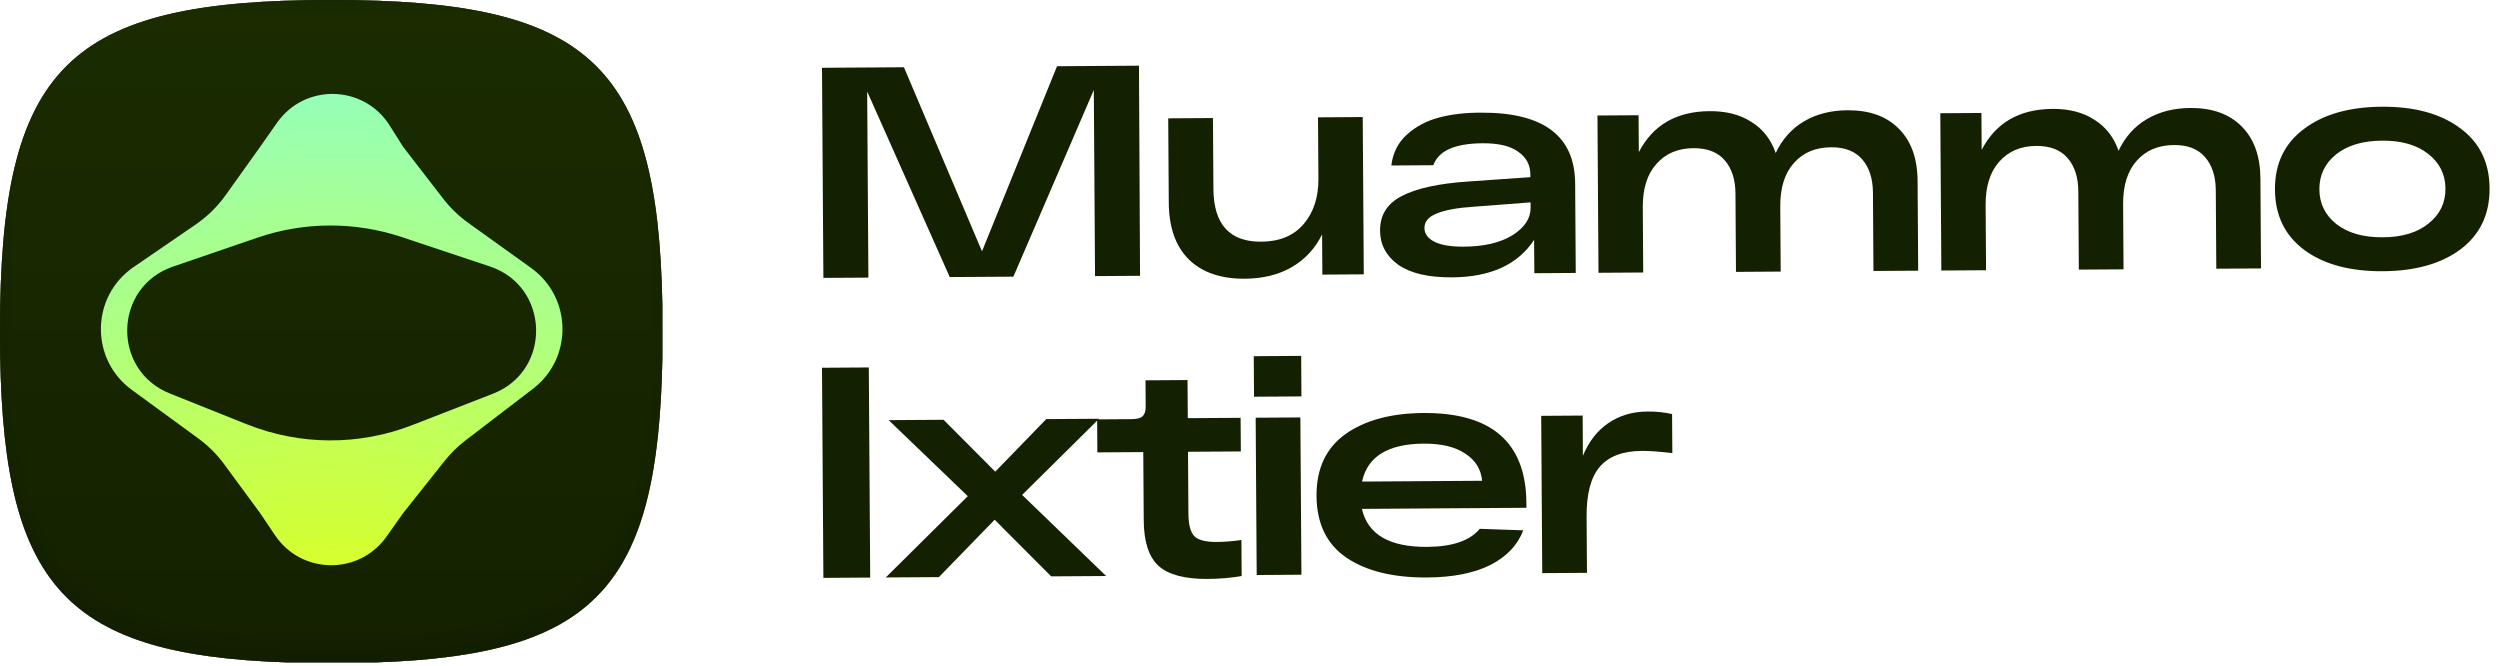
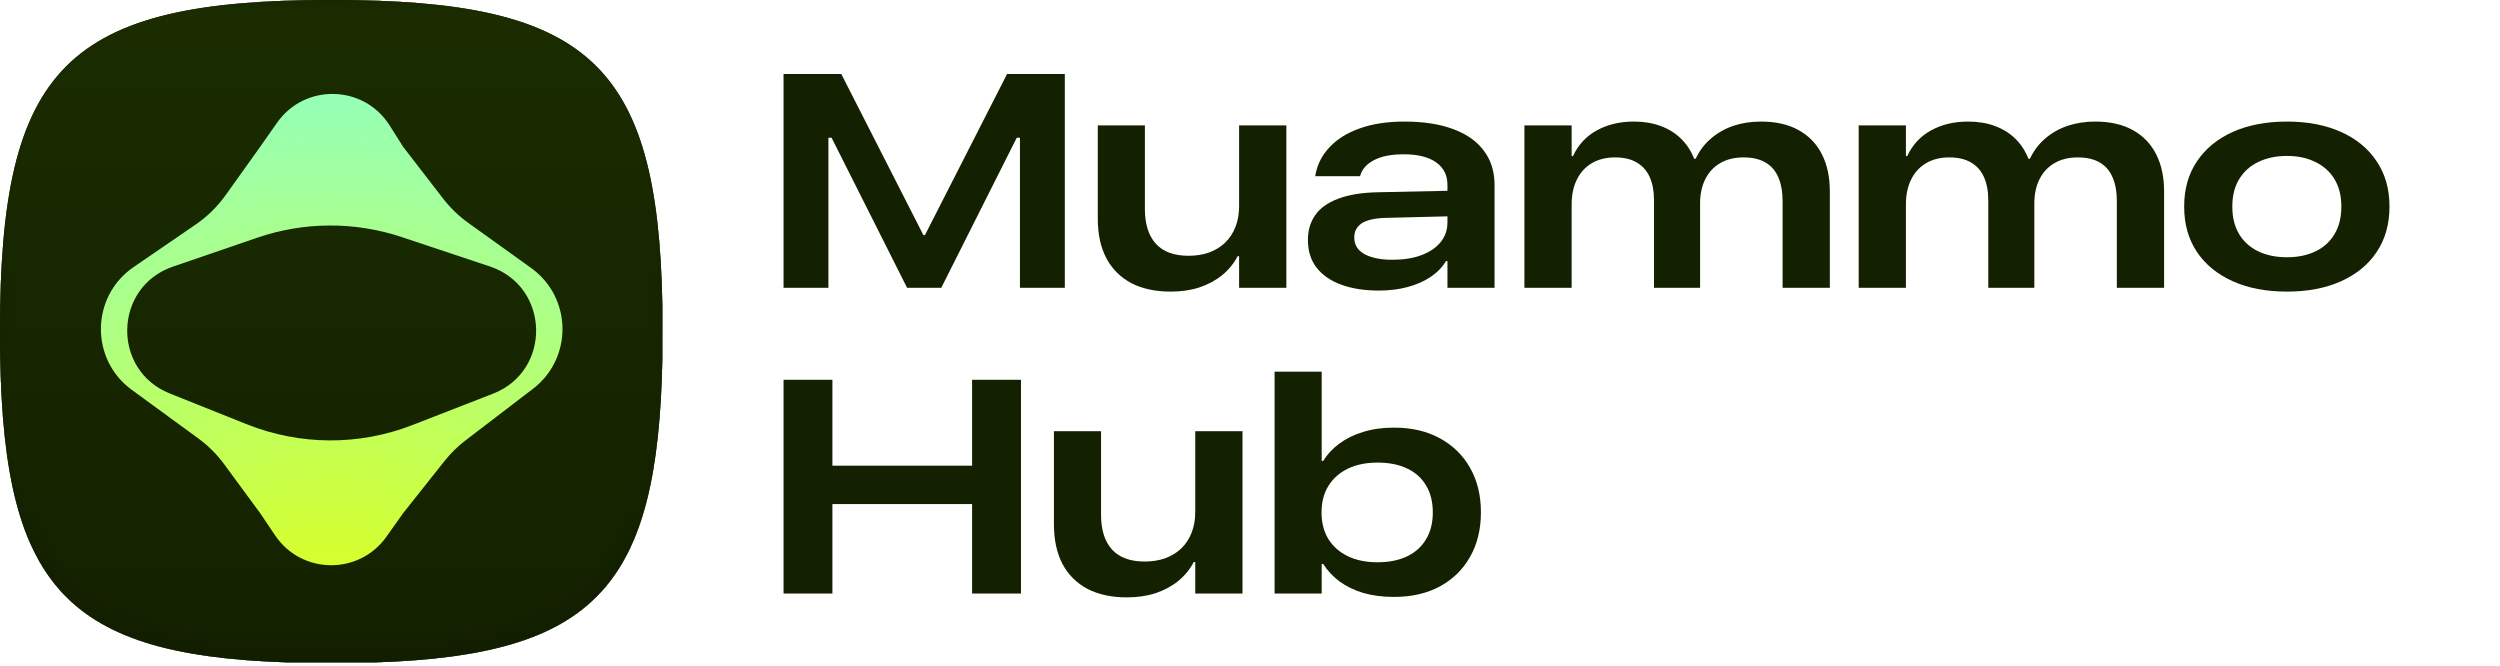
<svg xmlns="http://www.w3.org/2000/svg" width="139" height="37" viewBox="0 0 139 37" fill="none">
-   <path d="M58.771 3.682L63.327 3.652L63.387 15.335L60.884 15.352L60.816 5.004L56.344 15.382L52.806 15.405L48.215 5.087L48.283 15.435L45.78 15.451L45.703 3.769L50.259 3.739L54.599 13.975L58.771 3.682Z" fill="#142100" />
-   <path d="M73.281 6.524L75.768 6.508L75.826 15.253L73.523 15.268L73.508 13.032C73.124 13.813 72.566 14.418 71.834 14.846C71.103 15.273 70.231 15.49 69.218 15.497C67.872 15.506 66.829 15.146 66.09 14.416C65.362 13.687 64.993 12.637 64.984 11.269L64.953 6.579L67.44 6.563L67.466 10.502C67.479 12.471 68.365 13.45 70.123 13.438C71.146 13.431 71.934 13.104 72.486 12.454C73.038 11.806 73.311 10.964 73.304 9.929L73.281 6.524Z" fill="#142100" />
-   <path d="M82.412 6.264C85.84 6.263 87.562 7.576 87.579 10.202L87.612 15.175L85.309 15.191L85.296 13.338C84.393 14.713 82.873 15.407 80.737 15.421C79.424 15.43 78.427 15.197 77.745 14.723C77.074 14.238 76.736 13.606 76.731 12.827C76.725 11.959 77.127 11.317 77.937 10.9C78.757 10.472 79.99 10.202 81.637 10.091L85.09 9.851L85.089 9.701C85.085 9.167 84.86 8.745 84.413 8.437C83.977 8.117 83.314 7.96 82.424 7.966C80.888 7.976 79.978 8.383 79.695 9.186L77.358 9.201C77.442 8.5 77.733 7.925 78.231 7.476C78.729 7.028 79.328 6.712 80.028 6.53C80.727 6.347 81.522 6.258 82.412 6.264ZM81.394 13.714C82.517 13.707 83.417 13.495 84.093 13.079C84.769 12.652 85.105 12.143 85.101 11.553L85.099 11.253L81.963 11.491C81.029 11.553 80.334 11.68 79.879 11.872C79.424 12.053 79.198 12.321 79.2 12.677C79.202 13 79.388 13.255 79.756 13.441C80.124 13.628 80.67 13.719 81.394 13.714Z" fill="#142100" />
-   <path d="M102.72 6.13C103.933 6.122 104.881 6.46 105.564 7.146C106.258 7.831 106.61 8.802 106.618 10.06L106.651 15.05L104.164 15.066L104.136 10.71C104.13 9.931 103.932 9.315 103.539 8.861C103.147 8.408 102.572 8.184 101.816 8.189C100.937 8.194 100.243 8.488 99.735 9.07C99.227 9.641 98.976 10.444 98.983 11.479L99.007 15.1L96.52 15.117L96.492 10.761C96.487 9.982 96.288 9.366 95.895 8.912C95.503 8.458 94.923 8.234 94.155 8.239C93.287 8.245 92.599 8.539 92.091 9.121C91.583 9.691 91.332 10.494 91.339 11.529L91.363 15.151L88.876 15.167L88.819 6.422L91.105 6.407L91.119 8.459C91.899 6.952 93.212 6.192 95.059 6.18C95.983 6.174 96.757 6.375 97.383 6.782C98.02 7.179 98.469 7.754 98.73 8.509C99.092 7.739 99.617 7.152 100.304 6.746C100.991 6.341 101.796 6.136 102.72 6.13Z" fill="#142100" />
-   <path d="M121.782 6.004C122.995 5.996 123.943 6.335 124.626 7.02C125.321 7.705 125.672 8.677 125.68 9.934L125.713 14.924L123.226 14.941L123.198 10.584C123.193 9.806 122.994 9.189 122.601 8.736C122.209 8.282 121.634 8.058 120.878 8.063C119.999 8.069 119.305 8.362 118.797 8.944C118.289 9.515 118.039 10.318 118.045 11.353L118.069 14.975L115.583 14.991L115.554 10.635C115.549 9.856 115.35 9.24 114.957 8.786C114.565 8.333 113.985 8.108 113.217 8.113C112.349 8.119 111.661 8.413 111.153 8.995C110.645 9.566 110.395 10.368 110.401 11.403L110.425 15.025L107.939 15.041L107.881 6.296L110.167 6.281L110.181 8.334C110.961 6.826 112.275 6.067 114.122 6.054C115.045 6.048 115.82 6.249 116.446 6.657C117.082 7.053 117.531 7.629 117.792 8.384C118.154 7.613 118.679 7.026 119.366 6.621C120.053 6.216 120.859 6.01 121.782 6.004Z" fill="#142100" />
-   <path d="M128.129 13.907C127.044 13.102 126.497 11.981 126.488 10.546C126.478 9.111 127.011 7.989 128.085 7.181C129.159 6.361 130.608 5.946 132.433 5.934C134.246 5.922 135.695 6.318 136.78 7.123C137.865 7.917 138.412 9.032 138.421 10.467C138.431 11.903 137.898 13.03 136.824 13.849C135.75 14.658 134.307 15.068 132.493 15.08C130.668 15.092 129.214 14.701 128.129 13.907ZM129.88 8.588C129.26 9.092 128.953 9.74 128.958 10.53C128.963 11.32 129.279 11.963 129.905 12.46C130.543 12.956 131.401 13.201 132.481 13.194C133.56 13.187 134.409 12.931 135.029 12.426C135.66 11.921 135.973 11.274 135.968 10.483C135.962 9.694 135.641 9.05 135.004 8.554C134.377 8.057 133.524 7.812 132.445 7.82C131.366 7.827 130.511 8.083 129.88 8.588Z" fill="#142100" />
-   <path d="M45.78 32.13L45.703 20.447L48.306 20.43L48.383 32.113L45.78 32.13Z" fill="#142100" />
-   <path d="M61.5 32.026L58.445 32.046L55.303 28.896L52.203 32.087L49.249 32.107L53.809 27.587L49.409 23.36L52.463 23.34L55.336 26.225L58.171 23.302L61.108 23.283L56.83 27.517L61.5 32.026Z" fill="#142100" />
-   <path d="M68.991 25.1L66.053 25.119L66.076 28.541C66.08 29.164 66.188 29.586 66.401 29.807C66.614 30.028 67.032 30.137 67.655 30.133C68.078 30.13 68.534 30.094 69.023 30.024L69.036 32.026C68.436 32.13 67.808 32.185 67.151 32.189C65.883 32.197 64.975 31.959 64.426 31.473C63.878 30.976 63.599 30.132 63.592 28.941L63.566 25.136L61.013 25.153L61.001 23.317L62.92 23.304C63.209 23.302 63.409 23.251 63.52 23.15C63.642 23.038 63.702 22.86 63.7 22.615L63.69 21.146L66.027 21.131L66.041 23.25L68.978 23.231L68.991 25.1Z" fill="#142100" />
-   <path d="M69.724 22.058L69.709 19.805L72.346 19.787L72.36 22.04L69.724 22.058ZM69.872 31.971L69.815 23.225L72.301 23.209L72.359 31.954L69.872 31.971Z" fill="#142100" />
-   <path d="M84.868 27.966L84.87 28.233L75.724 28.294C76.045 29.716 77.251 30.42 79.343 30.406C80.756 30.397 81.733 30.062 82.274 29.402L84.694 29.486C84.377 30.312 83.764 30.956 82.855 31.418C81.945 31.869 80.778 32.099 79.354 32.108C77.463 32.121 75.963 31.753 74.857 31.003C73.762 30.254 73.209 29.111 73.199 27.576C73.189 26.063 73.721 24.919 74.795 24.144C75.88 23.369 77.33 22.976 79.144 22.963C82.938 22.939 84.846 24.606 84.868 27.966ZM79.155 24.666C77.174 24.679 76.033 25.382 75.73 26.775L82.406 26.731C82.346 26.086 82.031 25.582 81.462 25.218C80.903 24.843 80.134 24.659 79.155 24.666Z" fill="#142100" />
-   <path d="M91.598 22.881C92.099 22.878 92.555 22.925 92.968 23.023L92.982 25.192C92.247 25.108 91.685 25.067 91.296 25.07C90.227 25.077 89.445 25.371 88.948 25.953C88.451 26.535 88.207 27.46 88.215 28.729L88.236 31.85L85.749 31.866L85.691 23.121L87.995 23.105L88.009 25.342C88.338 24.55 88.807 23.946 89.416 23.53C90.036 23.103 90.764 22.887 91.598 22.881Z" fill="#142100" />
-   <g filter="url(#filter0_i_107_161)">
-     <path d="M36.826 16.957C36.575 3.436 32.655 0 18.42 0C3.684 0 0 3.687 0 18.433C0 32.32 3.263 36.397 15.946 36.826H20.893C33.115 36.413 36.589 32.611 36.826 19.91V16.957Z" fill="url(#paint0_linear_107_161)" />
+   <g filter="url(#filter0_i_11194_10441)">
+     <path d="M36.826 16.957C36.575 3.436 32.655 0 18.42 0C3.684 0 0 3.687 0 18.433C0 32.32 3.263 36.397 15.946 36.826H20.893C33.115 36.413 36.589 32.611 36.826 19.91V16.957Z" fill="url(#paint0_linear_11194_10441)" />
  </g>
-   <g filter="url(#filter1_i_107_161)">
-     <path d="M36.826 16.957C36.575 3.436 32.655 0 18.42 0C3.684 0 0 3.687 0 18.433C0 32.32 3.263 36.397 15.946 36.826H20.893C33.115 36.413 36.589 32.611 36.826 19.91V16.957Z" fill="url(#paint1_linear_107_161)" />
+   <g filter="url(#filter1_i_11194_10441)">
+     <path d="M36.826 16.957C36.575 3.436 32.655 0 18.42 0C3.684 0 0 3.687 0 18.433C0 32.32 3.263 36.397 15.946 36.826H20.893C33.115 36.413 36.589 32.611 36.826 19.91V16.957Z" fill="url(#paint1_linear_11194_10441)" />
  </g>
-   <path fill-rule="evenodd" clip-rule="evenodd" d="M15.404 6.824C16.947 4.625 20.23 4.705 21.664 6.976L22.41 8.157L24.633 11.038C25.03 11.553 25.5 12.008 26.029 12.387L29.531 14.9C31.812 16.537 31.863 19.912 29.633 21.617L25.891 24.479C25.453 24.813 25.059 25.201 24.716 25.632L22.41 28.536L21.485 29.841C19.963 31.987 16.764 31.948 15.295 29.764L14.468 28.536L12.466 25.813C12.062 25.263 11.575 24.777 11.023 24.374L7.325 21.674C4.996 19.973 5.048 16.48 7.427 14.85L10.881 12.483C11.525 12.041 12.088 11.489 12.542 10.854L14.468 8.157L15.404 6.824ZM22.338 13.181C19.729 12.312 16.906 12.324 14.305 13.216L9.615 14.824C6.315 15.955 6.199 20.58 9.438 21.875L13.723 23.589C16.674 24.77 19.963 24.786 22.926 23.634L27.41 21.89C30.693 20.613 30.578 15.928 27.236 14.814L22.338 13.181Z" fill="url(#paint2_radial_107_161)" />
+   <path fill-rule="evenodd" clip-rule="evenodd" d="M15.404 6.824C16.947 4.625 20.23 4.705 21.664 6.976L22.411 8.157L24.633 11.038C25.03 11.553 25.501 12.008 26.029 12.387L29.531 14.9C31.812 16.537 31.863 19.912 29.634 21.617L25.891 24.479C25.453 24.813 25.059 25.201 24.716 25.632L22.411 28.536L21.485 29.841C19.963 31.987 16.764 31.948 15.295 29.765L14.468 28.536L12.466 25.814C12.062 25.263 11.575 24.777 11.023 24.374L7.325 21.674C4.996 19.973 5.049 16.48 7.427 14.85L10.881 12.483C11.526 12.041 12.088 11.49 12.542 10.854L14.468 8.157L15.404 6.824ZM22.338 13.181C19.729 12.312 16.906 12.324 14.305 13.216L9.615 14.824C6.315 15.955 6.199 20.58 9.438 21.876L13.723 23.589C16.674 24.77 19.963 24.786 22.926 23.634L27.41 21.89C30.693 20.613 30.578 15.928 27.236 14.814L22.338 13.181Z" fill="url(#paint2_radial_11194_10441)" />
+   <path d="M43.565 16V4.116H46.776L51.339 13.068H51.429L55.992 4.116H59.204V16H56.709V7.657H55.638L57.672 5.392L52.335 16H50.433L45.096 5.392L47.139 7.657H46.06V16H43.565Z" fill="#142100" />
+   <path d="M65.089 16.214C64.243 16.214 63.516 16.058 62.907 15.745C62.303 15.426 61.839 14.965 61.515 14.361C61.196 13.757 61.037 13.021 61.037 12.154V6.973H63.656V11.618C63.656 12.459 63.859 13.104 64.266 13.554C64.672 13.998 65.276 14.221 66.077 14.221C66.5 14.221 66.882 14.161 67.222 14.04C67.568 13.913 67.865 13.732 68.112 13.496C68.364 13.255 68.556 12.964 68.688 12.623C68.825 12.283 68.894 11.898 68.894 11.47V6.973H71.521V16H68.894V14.246H68.812C68.603 14.646 68.32 14.995 67.963 15.291C67.606 15.582 67.186 15.81 66.703 15.975C66.22 16.134 65.682 16.214 65.089 16.214Z" fill="#142100" />
+   <path d="M76.665 16.156C75.874 16.156 75.183 16.049 74.59 15.835C73.996 15.621 73.535 15.305 73.206 14.888C72.882 14.471 72.72 13.957 72.72 13.348V13.331C72.72 12.81 72.855 12.354 73.124 11.964C73.393 11.575 73.818 11.27 74.4 11.05C74.982 10.825 75.737 10.704 76.665 10.688L81.779 10.581V11.997L77.077 12.113C76.445 12.129 75.99 12.231 75.71 12.417C75.435 12.604 75.298 12.862 75.298 13.191V13.208C75.298 13.62 75.493 13.93 75.882 14.139C76.272 14.342 76.783 14.443 77.414 14.443C78.035 14.443 78.573 14.358 79.028 14.188C79.49 14.012 79.847 13.771 80.099 13.463C80.352 13.15 80.478 12.782 80.478 12.36V10.284C80.478 9.741 80.267 9.321 79.844 9.024C79.427 8.728 78.825 8.579 78.04 8.579C77.365 8.579 76.824 8.684 76.418 8.892C76.011 9.096 75.751 9.378 75.635 9.741L75.619 9.798H73.132L73.14 9.708C73.25 9.126 73.513 8.615 73.931 8.176C74.348 7.731 74.905 7.385 75.603 7.138C76.305 6.886 77.134 6.759 78.09 6.759C79.149 6.759 80.052 6.899 80.799 7.179C81.546 7.454 82.114 7.855 82.504 8.382C82.899 8.903 83.097 9.538 83.097 10.284V16H80.478V14.517H80.396C80.192 14.858 79.907 15.152 79.539 15.399C79.177 15.64 78.751 15.827 78.263 15.959C77.774 16.09 77.241 16.156 76.665 16.156Z" fill="#142100" />
+   <path d="M84.757 16V6.973H87.384V8.678H87.458C87.749 8.052 88.189 7.577 88.776 7.254C89.369 6.924 90.058 6.759 90.843 6.759C91.398 6.759 91.895 6.842 92.334 7.006C92.779 7.171 93.157 7.407 93.47 7.715C93.783 8.022 94.025 8.393 94.195 8.827H94.278C94.492 8.376 94.777 8 95.134 7.698C95.491 7.391 95.903 7.157 96.369 6.998C96.842 6.839 97.355 6.759 97.909 6.759C98.733 6.759 99.428 6.916 99.993 7.229C100.564 7.542 100.998 7.989 101.294 8.571C101.591 9.148 101.739 9.84 101.739 10.647V16H99.112V11.19C99.112 10.663 99.032 10.218 98.873 9.856C98.719 9.494 98.481 9.219 98.156 9.032C97.838 8.846 97.434 8.752 96.946 8.752C96.435 8.752 95.999 8.859 95.636 9.074C95.279 9.282 95.005 9.579 94.813 9.963C94.621 10.347 94.525 10.798 94.525 11.314V16H91.963V11.141C91.963 10.636 91.884 10.205 91.725 9.848C91.565 9.491 91.324 9.219 91 9.032C90.681 8.846 90.281 8.752 89.797 8.752C89.298 8.752 88.867 8.859 88.504 9.074C88.142 9.288 87.865 9.592 87.672 9.988C87.48 10.378 87.384 10.836 87.384 11.363V16H84.757Z" fill="#142100" />
+   <path d="M103.342 16V6.973H105.969V8.678H106.043C106.334 8.052 106.773 7.577 107.361 7.254C107.954 6.924 108.643 6.759 109.428 6.759C109.982 6.759 110.479 6.842 110.918 7.006C111.363 7.171 111.742 7.407 112.055 7.715C112.368 8.022 112.609 8.393 112.78 8.827H112.862C113.076 8.376 113.362 8 113.718 7.698C114.075 7.391 114.487 7.157 114.954 6.998C115.426 6.839 115.939 6.759 116.494 6.759C117.317 6.759 118.012 6.916 118.578 7.229C119.149 7.542 119.582 7.989 119.879 8.571C120.175 9.148 120.324 9.84 120.324 10.647V16H117.696V11.19C117.696 10.663 117.617 10.218 117.457 9.856C117.304 9.494 117.065 9.219 116.741 9.032C116.423 8.846 116.019 8.752 115.53 8.752C115.02 8.752 114.583 8.859 114.221 9.074C113.864 9.282 113.589 9.579 113.397 9.963C113.205 10.347 113.109 10.798 113.109 11.314V16H110.548V11.141C110.548 10.636 110.468 10.205 110.309 9.848C110.15 9.491 109.908 9.219 109.584 9.032C109.266 8.846 108.865 8.752 108.382 8.752C107.882 8.752 107.451 8.859 107.089 9.074C106.726 9.288 106.449 9.592 106.257 9.988C106.065 10.378 105.969 10.836 105.969 11.363V16H103.342Z" fill="#142100" />
+   <path d="M127.156 16.214C126.003 16.214 124.998 16.022 124.141 15.637C123.285 15.253 122.621 14.71 122.148 14.007C121.676 13.299 121.44 12.461 121.44 11.495V11.478C121.44 10.512 121.676 9.678 122.148 8.975C122.621 8.267 123.285 7.72 124.141 7.336C124.998 6.952 126.003 6.759 127.156 6.759C128.303 6.759 129.305 6.952 130.162 7.336C131.018 7.72 131.68 8.267 132.146 8.975C132.619 9.678 132.855 10.512 132.855 11.478V11.495C132.855 12.461 132.619 13.299 132.146 14.007C131.68 14.71 131.018 15.253 130.162 15.637C129.305 16.022 128.303 16.214 127.156 16.214ZM127.156 14.303C127.76 14.303 128.289 14.193 128.745 13.974C129.201 13.754 129.552 13.436 129.799 13.018C130.052 12.596 130.178 12.091 130.178 11.503V11.478C130.178 10.885 130.052 10.38 129.799 9.963C129.547 9.546 129.193 9.227 128.737 9.008C128.287 8.783 127.76 8.67 127.156 8.67C126.546 8.67 126.014 8.783 125.558 9.008C125.102 9.227 124.748 9.546 124.496 9.963C124.243 10.38 124.117 10.885 124.117 11.478V11.503C124.117 12.091 124.243 12.596 124.496 13.018C124.748 13.436 125.102 13.754 125.558 13.974C126.014 14.193 126.546 14.303 127.156 14.303Z" fill="#142100" />
+   <path d="M43.565 33V21.116H46.282V25.892H54.048V21.116H56.766V33H54.048V28.026H46.282V33H43.565Z" fill="#142100" />
+   <path d="M62.651 33.214C61.806 33.214 61.078 33.057 60.469 32.745C59.865 32.426 59.401 31.965 59.077 31.361C58.758 30.757 58.599 30.021 58.599 29.154V23.974H61.218V28.618C61.218 29.459 61.421 30.104 61.828 30.554C62.234 30.998 62.838 31.221 63.64 31.221C64.062 31.221 64.444 31.16 64.784 31.04C65.13 30.913 65.427 30.732 65.674 30.496C65.926 30.255 66.118 29.964 66.25 29.623C66.388 29.283 66.456 28.898 66.456 28.47V23.974H69.083V33H66.456V31.246H66.374C66.165 31.646 65.882 31.995 65.525 32.291C65.169 32.583 64.749 32.81 64.266 32.975C63.782 33.134 63.244 33.214 62.651 33.214Z" fill="#142100" />
+   <path d="M77.505 33.189C76.874 33.189 76.302 33.115 75.792 32.967C75.287 32.813 74.848 32.599 74.474 32.325C74.101 32.044 73.799 31.721 73.568 31.353H73.486V33H70.867V20.663H73.486V25.629H73.568C73.793 25.261 74.093 24.94 74.466 24.665C74.845 24.385 75.287 24.168 75.792 24.015C76.302 23.855 76.874 23.776 77.505 23.776C78.488 23.776 79.339 23.974 80.058 24.369C80.783 24.764 81.343 25.313 81.738 26.016C82.139 26.719 82.339 27.54 82.339 28.478V28.495C82.339 29.428 82.139 30.249 81.738 30.957C81.343 31.66 80.783 32.209 80.058 32.605C79.333 32.994 78.482 33.189 77.505 33.189ZM76.591 31.262C77.228 31.262 77.777 31.152 78.238 30.933C78.699 30.707 79.05 30.389 79.292 29.977C79.539 29.566 79.663 29.074 79.663 28.503V28.478C79.663 27.902 79.539 27.408 79.292 26.996C79.05 26.584 78.699 26.268 78.238 26.049C77.777 25.829 77.228 25.72 76.591 25.72C75.959 25.72 75.41 25.832 74.944 26.057C74.477 26.282 74.115 26.603 73.856 27.021C73.604 27.433 73.478 27.918 73.478 28.478V28.503C73.478 29.063 73.604 29.552 73.856 29.969C74.115 30.381 74.474 30.699 74.935 30.924C75.402 31.149 75.954 31.262 76.591 31.262Z" fill="#142100" />
  <defs>
-     <filter id="filter0_i_107_161" x="0" y="-1" width="36.826" height="37.826" filterUnits="userSpaceOnUse" color-interpolation-filters="sRGB">
+     <filter id="filter0_i_11194_10441" x="0" y="-1" width="36.826" height="37.826" filterUnits="userSpaceOnUse" color-interpolation-filters="sRGB">
      <feFlood flood-opacity="0" result="BackgroundImageFix" />
      <feBlend mode="normal" in="SourceGraphic" in2="BackgroundImageFix" result="shape" />
      <feColorMatrix in="SourceAlpha" type="matrix" values="0 0 0 0 0 0 0 0 0 0 0 0 0 0 0 0 0 0 127 0" result="hardAlpha" />
      <feOffset dy="-1" />
      <feGaussianBlur stdDeviation="0.5" />
      <feComposite in2="hardAlpha" operator="arithmetic" k2="-1" k3="1" />
      <feColorMatrix type="matrix" values="0 0 0 0 0.008 0 0 0 0 0.008 0 0 0 0 0.012 0 0 0 0.1 0" />
-       <feBlend mode="normal" in2="shape" result="effect1_innerShadow_107_161" />
+       <feBlend mode="normal" in2="shape" result="effect1_innerShadow_11194_10441" />
    </filter>
-     <filter id="filter1_i_107_161" x="0" y="-1" width="36.826" height="37.826" filterUnits="userSpaceOnUse" color-interpolation-filters="sRGB">
+     <filter id="filter1_i_11194_10441" x="0" y="-1" width="36.826" height="37.826" filterUnits="userSpaceOnUse" color-interpolation-filters="sRGB">
      <feFlood flood-opacity="0" result="BackgroundImageFix" />
      <feBlend mode="normal" in="SourceGraphic" in2="BackgroundImageFix" result="shape" />
      <feColorMatrix in="SourceAlpha" type="matrix" values="0 0 0 0 0 0 0 0 0 0 0 0 0 0 0 0 0 0 127 0" result="hardAlpha" />
      <feOffset dy="-1" />
      <feGaussianBlur stdDeviation="0.5" />
      <feComposite in2="hardAlpha" operator="arithmetic" k2="-1" k3="1" />
      <feColorMatrix type="matrix" values="0 0 0 0 0.008 0 0 0 0 0.008 0 0 0 0 0.012 0 0 0 0.1 0" />
-       <feBlend mode="normal" in2="shape" result="effect1_innerShadow_107_161" />
+       <feBlend mode="normal" in2="shape" result="effect1_innerShadow_11194_10441" />
    </filter>
-     <linearGradient id="paint0_linear_107_161" x1="18.413" y1="0" x2="18.413" y2="36.826" gradientUnits="userSpaceOnUse">
+     <linearGradient id="paint0_linear_11194_10441" x1="18.413" y1="0" x2="18.413" y2="36.826" gradientUnits="userSpaceOnUse">
      <stop stop-color="#1A2C00" />
      <stop offset="1" stop-color="#142100" />
    </linearGradient>
-     <linearGradient id="paint1_linear_107_161" x1="18.413" y1="0" x2="18.413" y2="36.826" gradientUnits="userSpaceOnUse">
+     <linearGradient id="paint1_linear_11194_10441" x1="18.413" y1="0" x2="18.413" y2="36.826" gradientUnits="userSpaceOnUse">
      <stop stop-color="#1A2C00" />
      <stop offset="1" stop-color="#142100" />
    </linearGradient>
-     <radialGradient id="paint2_radial_107_161" cx="0" cy="0" r="1" gradientTransform="matrix(0 -37.4487 40.6275 -0.0980853 18.4423 37.2497)" gradientUnits="userSpaceOnUse">
+     <radialGradient id="paint2_radial_11194_10441" cx="0" cy="0" r="1" gradientTransform="matrix(0 -37.4487 40.6275 -0.0980853 18.4424 37.2498)" gradientUnits="userSpaceOnUse">
      <stop stop-color="#E4FF0E" />
      <stop offset="1" stop-color="#88FFD4" />
    </radialGradient>
  </defs>
</svg>
